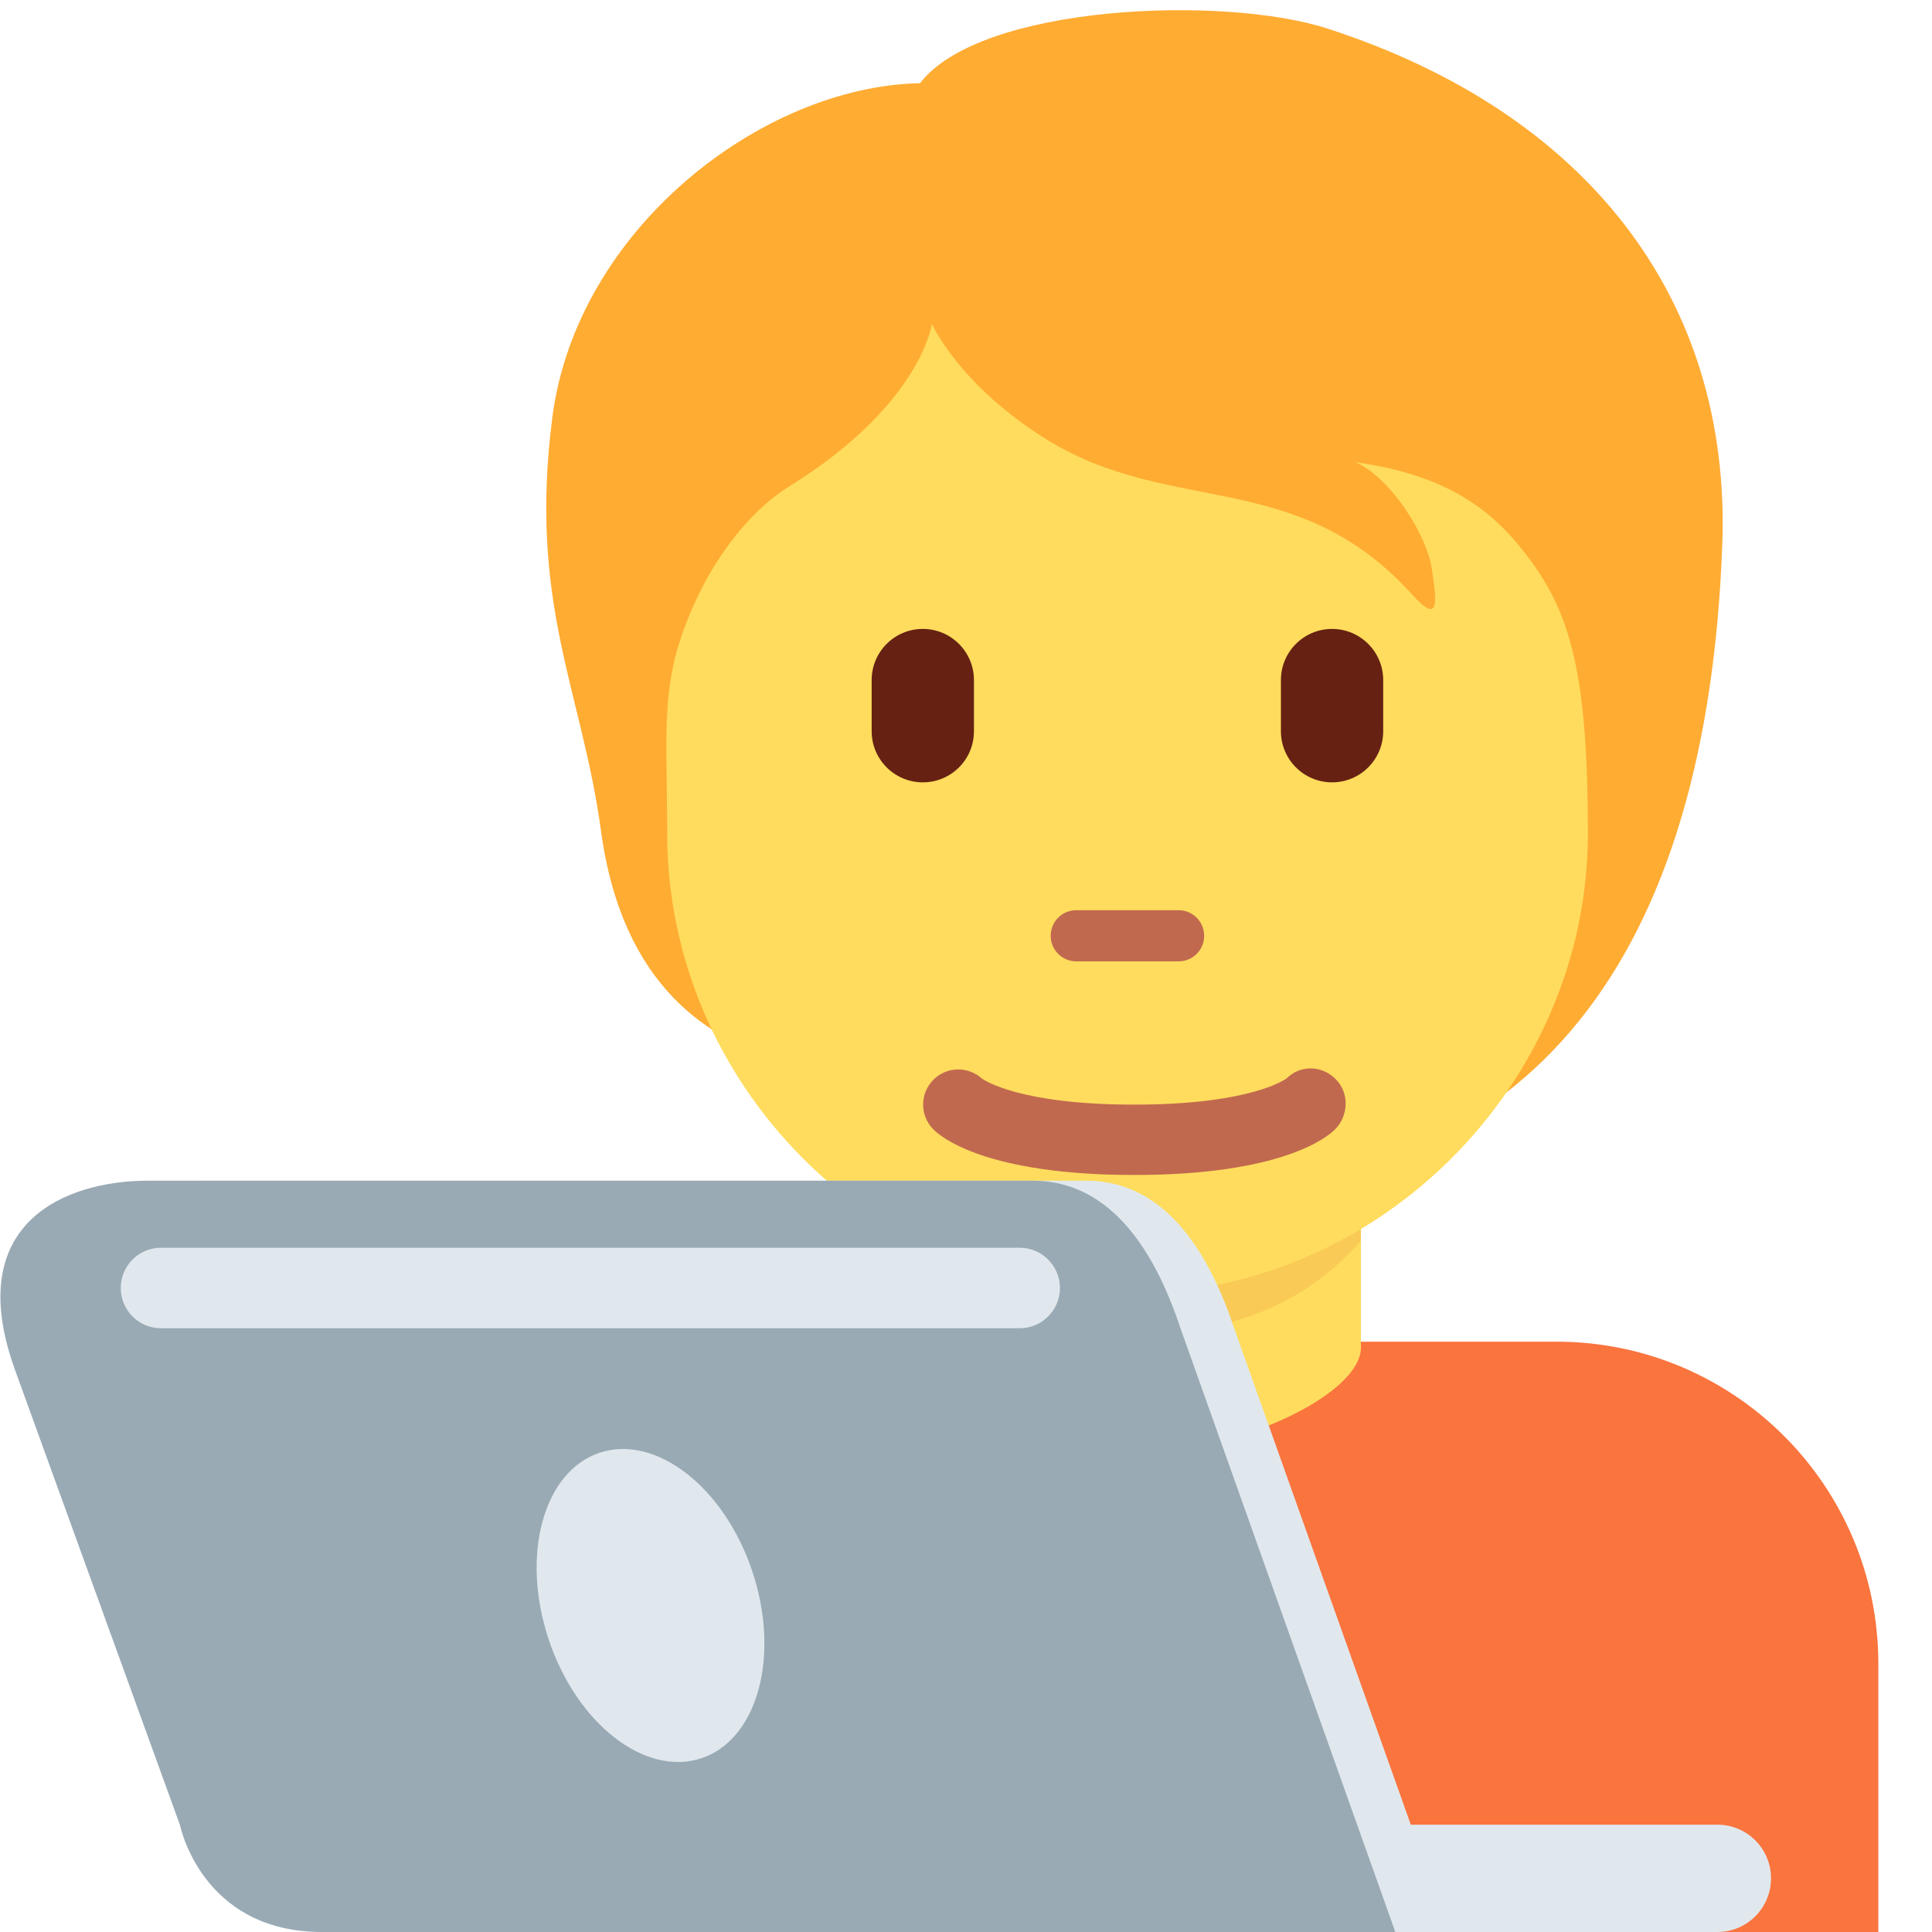
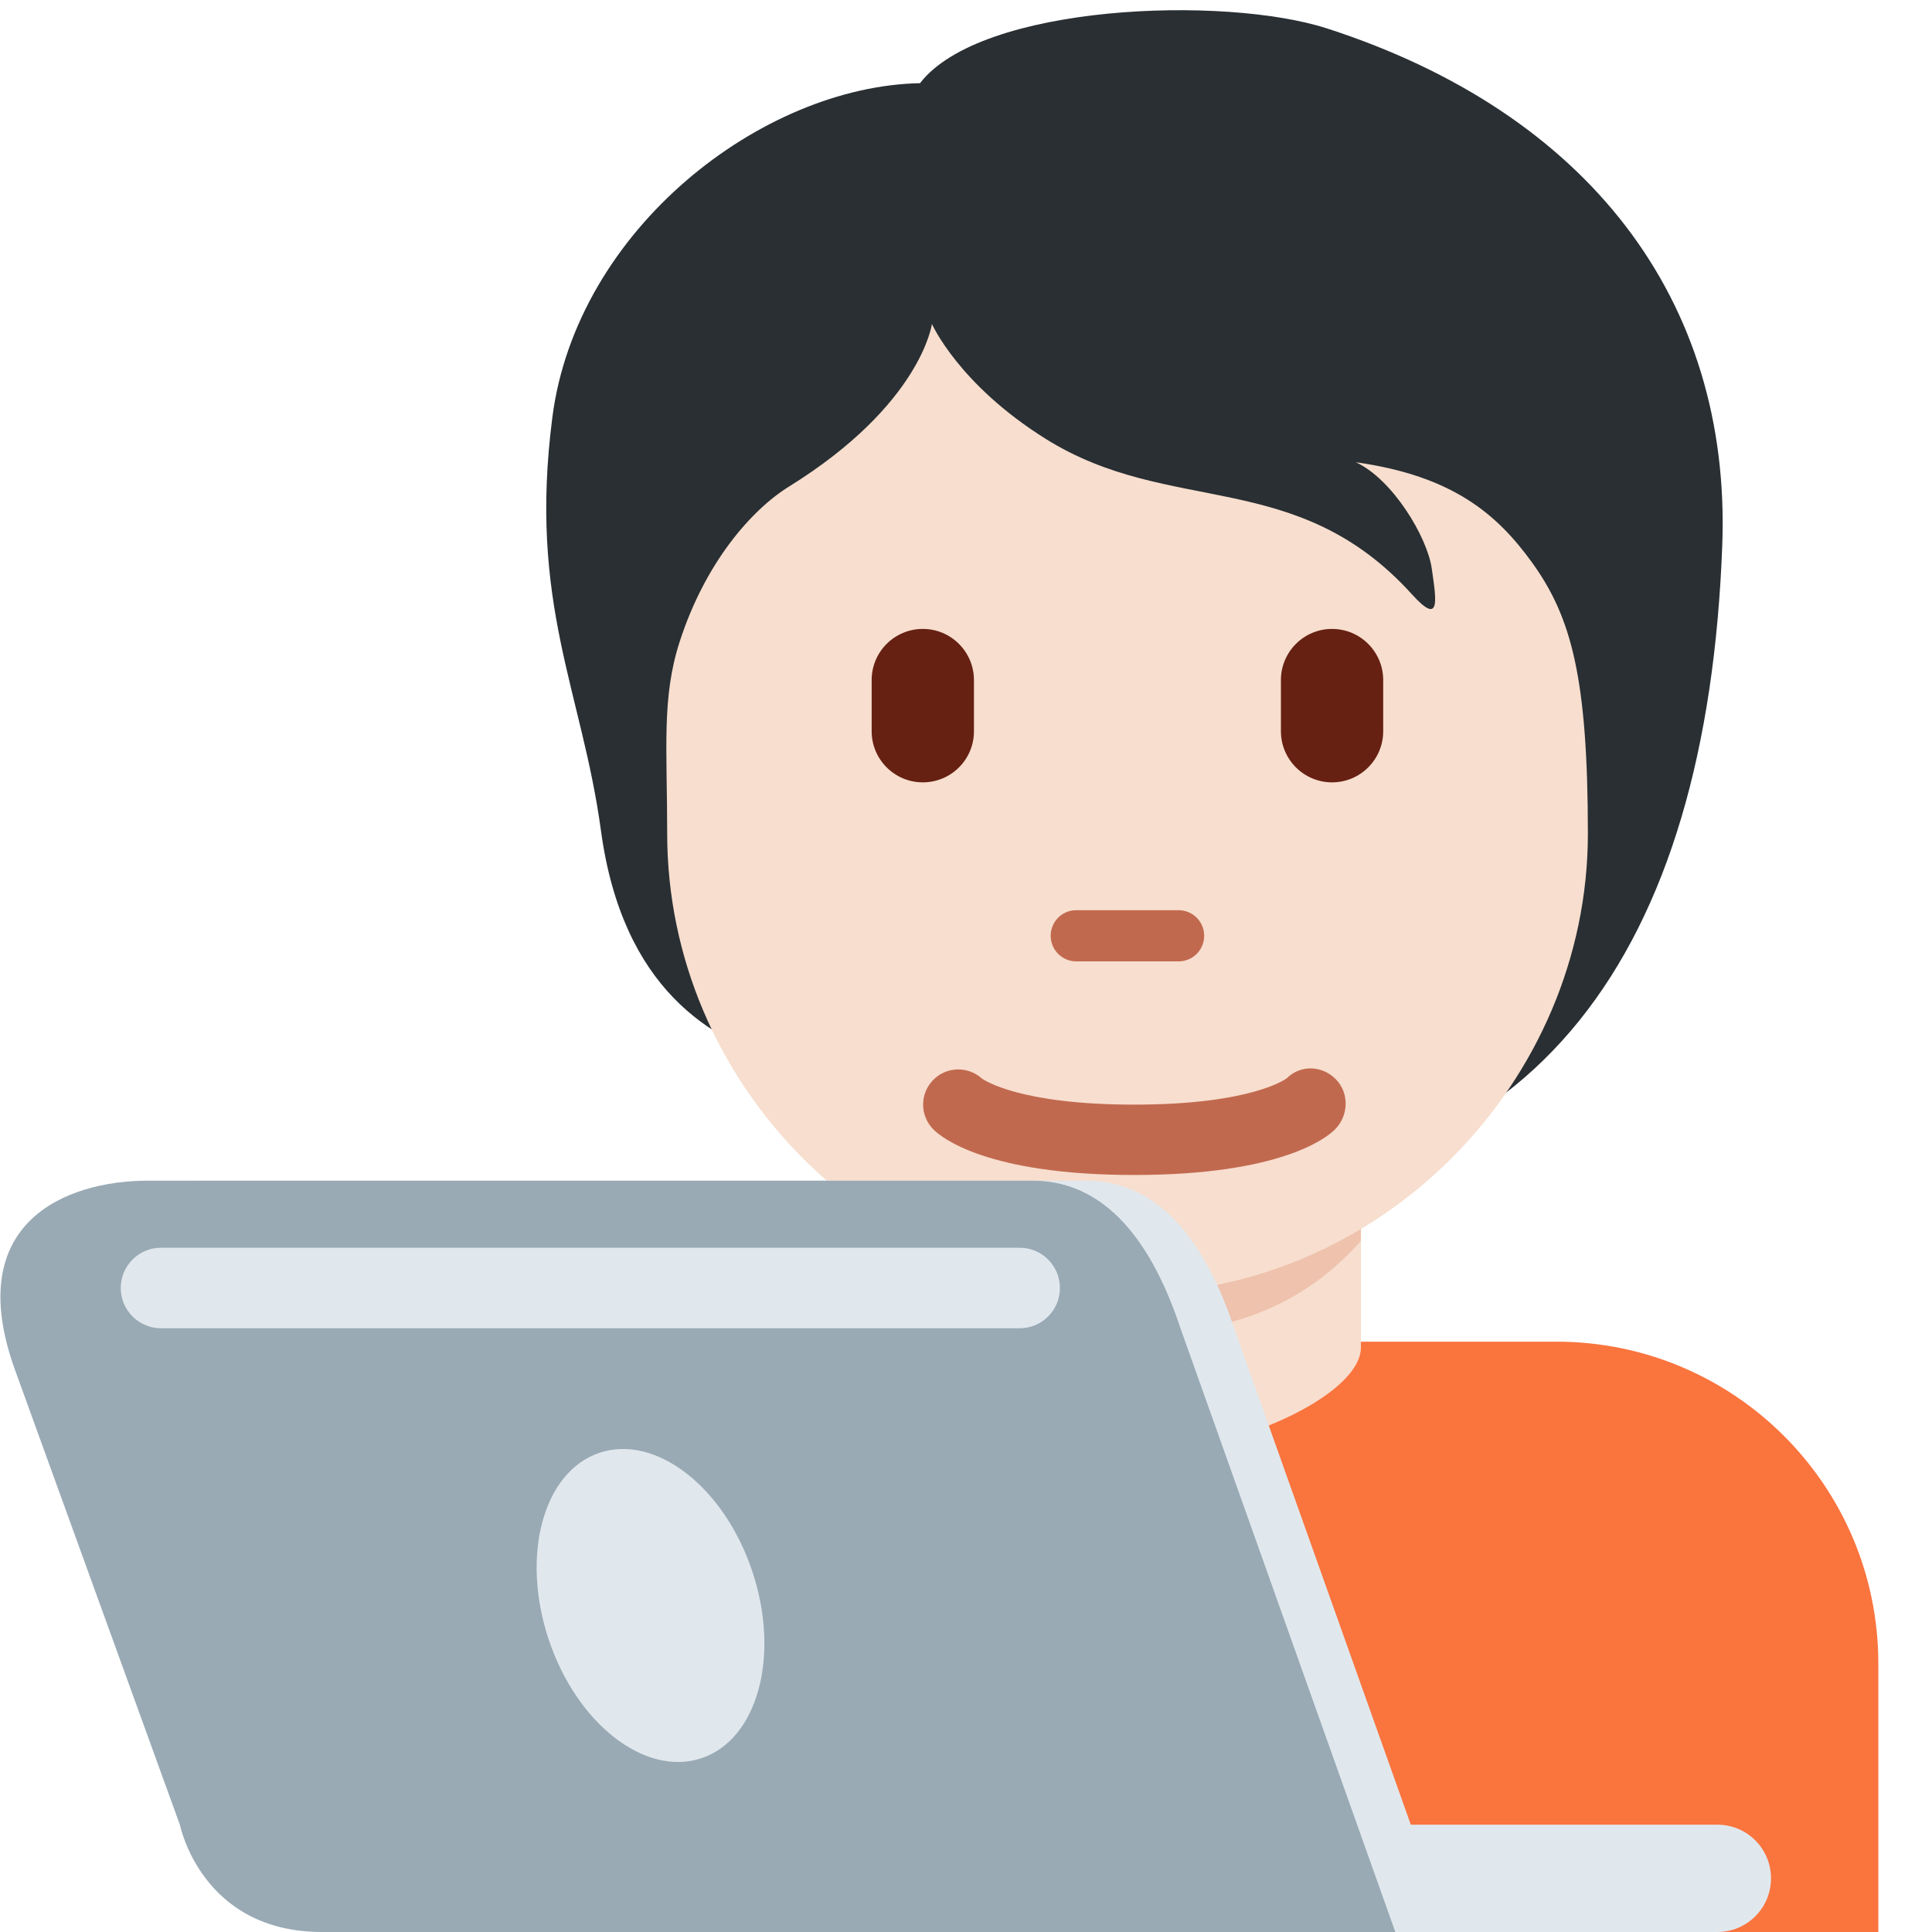
<svg xmlns="http://www.w3.org/2000/svg" viewBox="0 0 36 36">
  <path fill="#FA743E" d="M35 36v-5c0-3.314-2.686-6-6-6H13c-3.313 0-6 2.686-6 6v5h28z" />
-   <path fill="#FFDC5D" d="M16.64 25.106c0 .894 2.36 1.993 4.36 1.993s4.359-1.099 4.359-1.992V21.29h-8.72v3.816z" />
-   <path fill="#F9CA55" d="M16.632 23.121c1.216 1.374 2.724 1.746 4.364 1.746 1.639 0 3.146-.373 4.363-1.746V19.63h-8.728v3.491z" />
-   <path fill="#FFAC33" d="M24.731.531c-1.925-.623-6.455-.453-7.588 1.019-2.944.057-6.398 2.718-6.851 6.228-.448 3.475.551 5.088.906 7.701.403 2.96 2.067 3.907 3.397 4.303 1.914 2.529 3.949 2.421 7.366 2.421 6.672 0 9.85-4.464 10.131-12.047.17-4.585-2.521-8.059-7.361-9.625z" />
-   <path fill="#FFDC5D" d="M28.547 10.481c-.646-.894-1.472-1.614-3.284-1.868.68.311 1.331 1.387 1.416 1.982.085.595.17 1.076-.368.481-2.155-2.382-4.502-1.444-6.827-2.899-1.624-1.016-2.119-2.141-2.119-2.141s-.198 1.5-2.661 3.029c-.714.443-1.566 1.43-2.038 2.888-.34 1.048-.234 1.982-.234 3.578 0 4.66 3.841 8.578 8.578 8.578s8.578-3.953 8.578-8.578c-.002-2.898-.305-4.031-1.041-5.05z" />
+   <path fill="#F7DECE" d="M16.64 25.106c0 .894 2.36 1.993 4.36 1.993s4.359-1.099 4.359-1.992V21.29h-8.72v3.816z" />
+   <path fill="#EEC2AD" d="M16.632 23.121c1.216 1.374 2.724 1.746 4.364 1.746 1.639 0 3.146-.373 4.363-1.746V19.63h-8.728v3.491z" />
+   <path fill="#292F33" d="M24.731.531c-1.925-.623-6.455-.453-7.588 1.019-2.944.057-6.398 2.718-6.851 6.228-.448 3.475.551 5.088.906 7.701.403 2.96 2.067 3.907 3.397 4.303 1.914 2.529 3.949 2.421 7.366 2.421 6.672 0 9.85-4.464 10.131-12.047.17-4.585-2.521-8.059-7.361-9.625z" />
+   <path fill="#F7DECE" d="M28.547 10.481c-.646-.894-1.472-1.614-3.284-1.868.68.311 1.331 1.387 1.416 1.982.085.595.17 1.076-.368.481-2.155-2.382-4.502-1.444-6.827-2.899-1.624-1.016-2.119-2.141-2.119-2.141s-.198 1.5-2.661 3.029c-.714.443-1.566 1.43-2.038 2.888-.34 1.048-.234 1.982-.234 3.578 0 4.66 3.841 8.578 8.578 8.578s8.578-3.953 8.578-8.578c-.002-2.898-.305-4.031-1.041-5.05z" />
  <path fill="#C1694F" d="M21.961 17.914h-1.906c-.263 0-.477-.213-.477-.477s.213-.477.477-.477h1.906c.263 0 .477.213.477.477s-.213.477-.477.477z" />
  <path fill="#662113" d="M17.195 14.578c-.526 0-.953-.427-.953-.953v-.953c0-.526.427-.953.953-.953s.953.427.953.953v.953c.001.527-.426.953-.953.953zm7.626 0c-.526 0-.953-.427-.953-.953v-.953c0-.526.427-.953.953-.953s.953.427.953.953v.953c0 .527-.427.953-.953.953z" />
  <path fill="#C1694F" d="M21.134 21.894c-2.754 0-3.6-.705-3.741-.848-.256-.256-.256-.671 0-.927.248-.248.646-.255.902-.023.052.037.721.487 2.839.487 2.2 0 2.836-.485 2.842-.49.256-.255.657-.243.913.015.256.256.242.683-.014.938-.142.143-.987.848-3.741.848" />
  <path fill="#E1E8ED" d="M33 35c0 .553-.447 1-1 1H22c-.553 0-1-.447-1-1 0-.553.447-1 1-1h10c.553 0 1 .447 1 1z" />
  <path fill="#E1E8ED" d="M20.24 22H3.759c-1.524 0-3.478.771-2.478 3.531l3.072 8.475C4.354 34.006 4.75 36 7 36h20l-4-11.24c-.438-1.322-1.235-2.76-2.76-2.76z" />
  <path fill="#99AAB5" d="M19.24 22H2.759c-1.524 0-3.478.771-2.478 3.531l3.072 8.475C3.354 34.006 3.75 36 6 36h20l-4-11.24c-.438-1.322-1.235-2.76-2.76-2.76z" />
  <path fill="#E1E8ED" d="M14.019 29.283c.524 1.572.099 3.13-.949 3.479-1.048.35-2.322-.641-2.846-2.213s-.099-3.13.949-3.479c1.048-.349 2.323.641 2.846 2.213zM19 24.75H3c-.414 0-.75-.336-.75-.75s.336-.75.75-.75h16c.414 0 .75.336.75.75s-.336.75-.75.75z" />
</svg>
